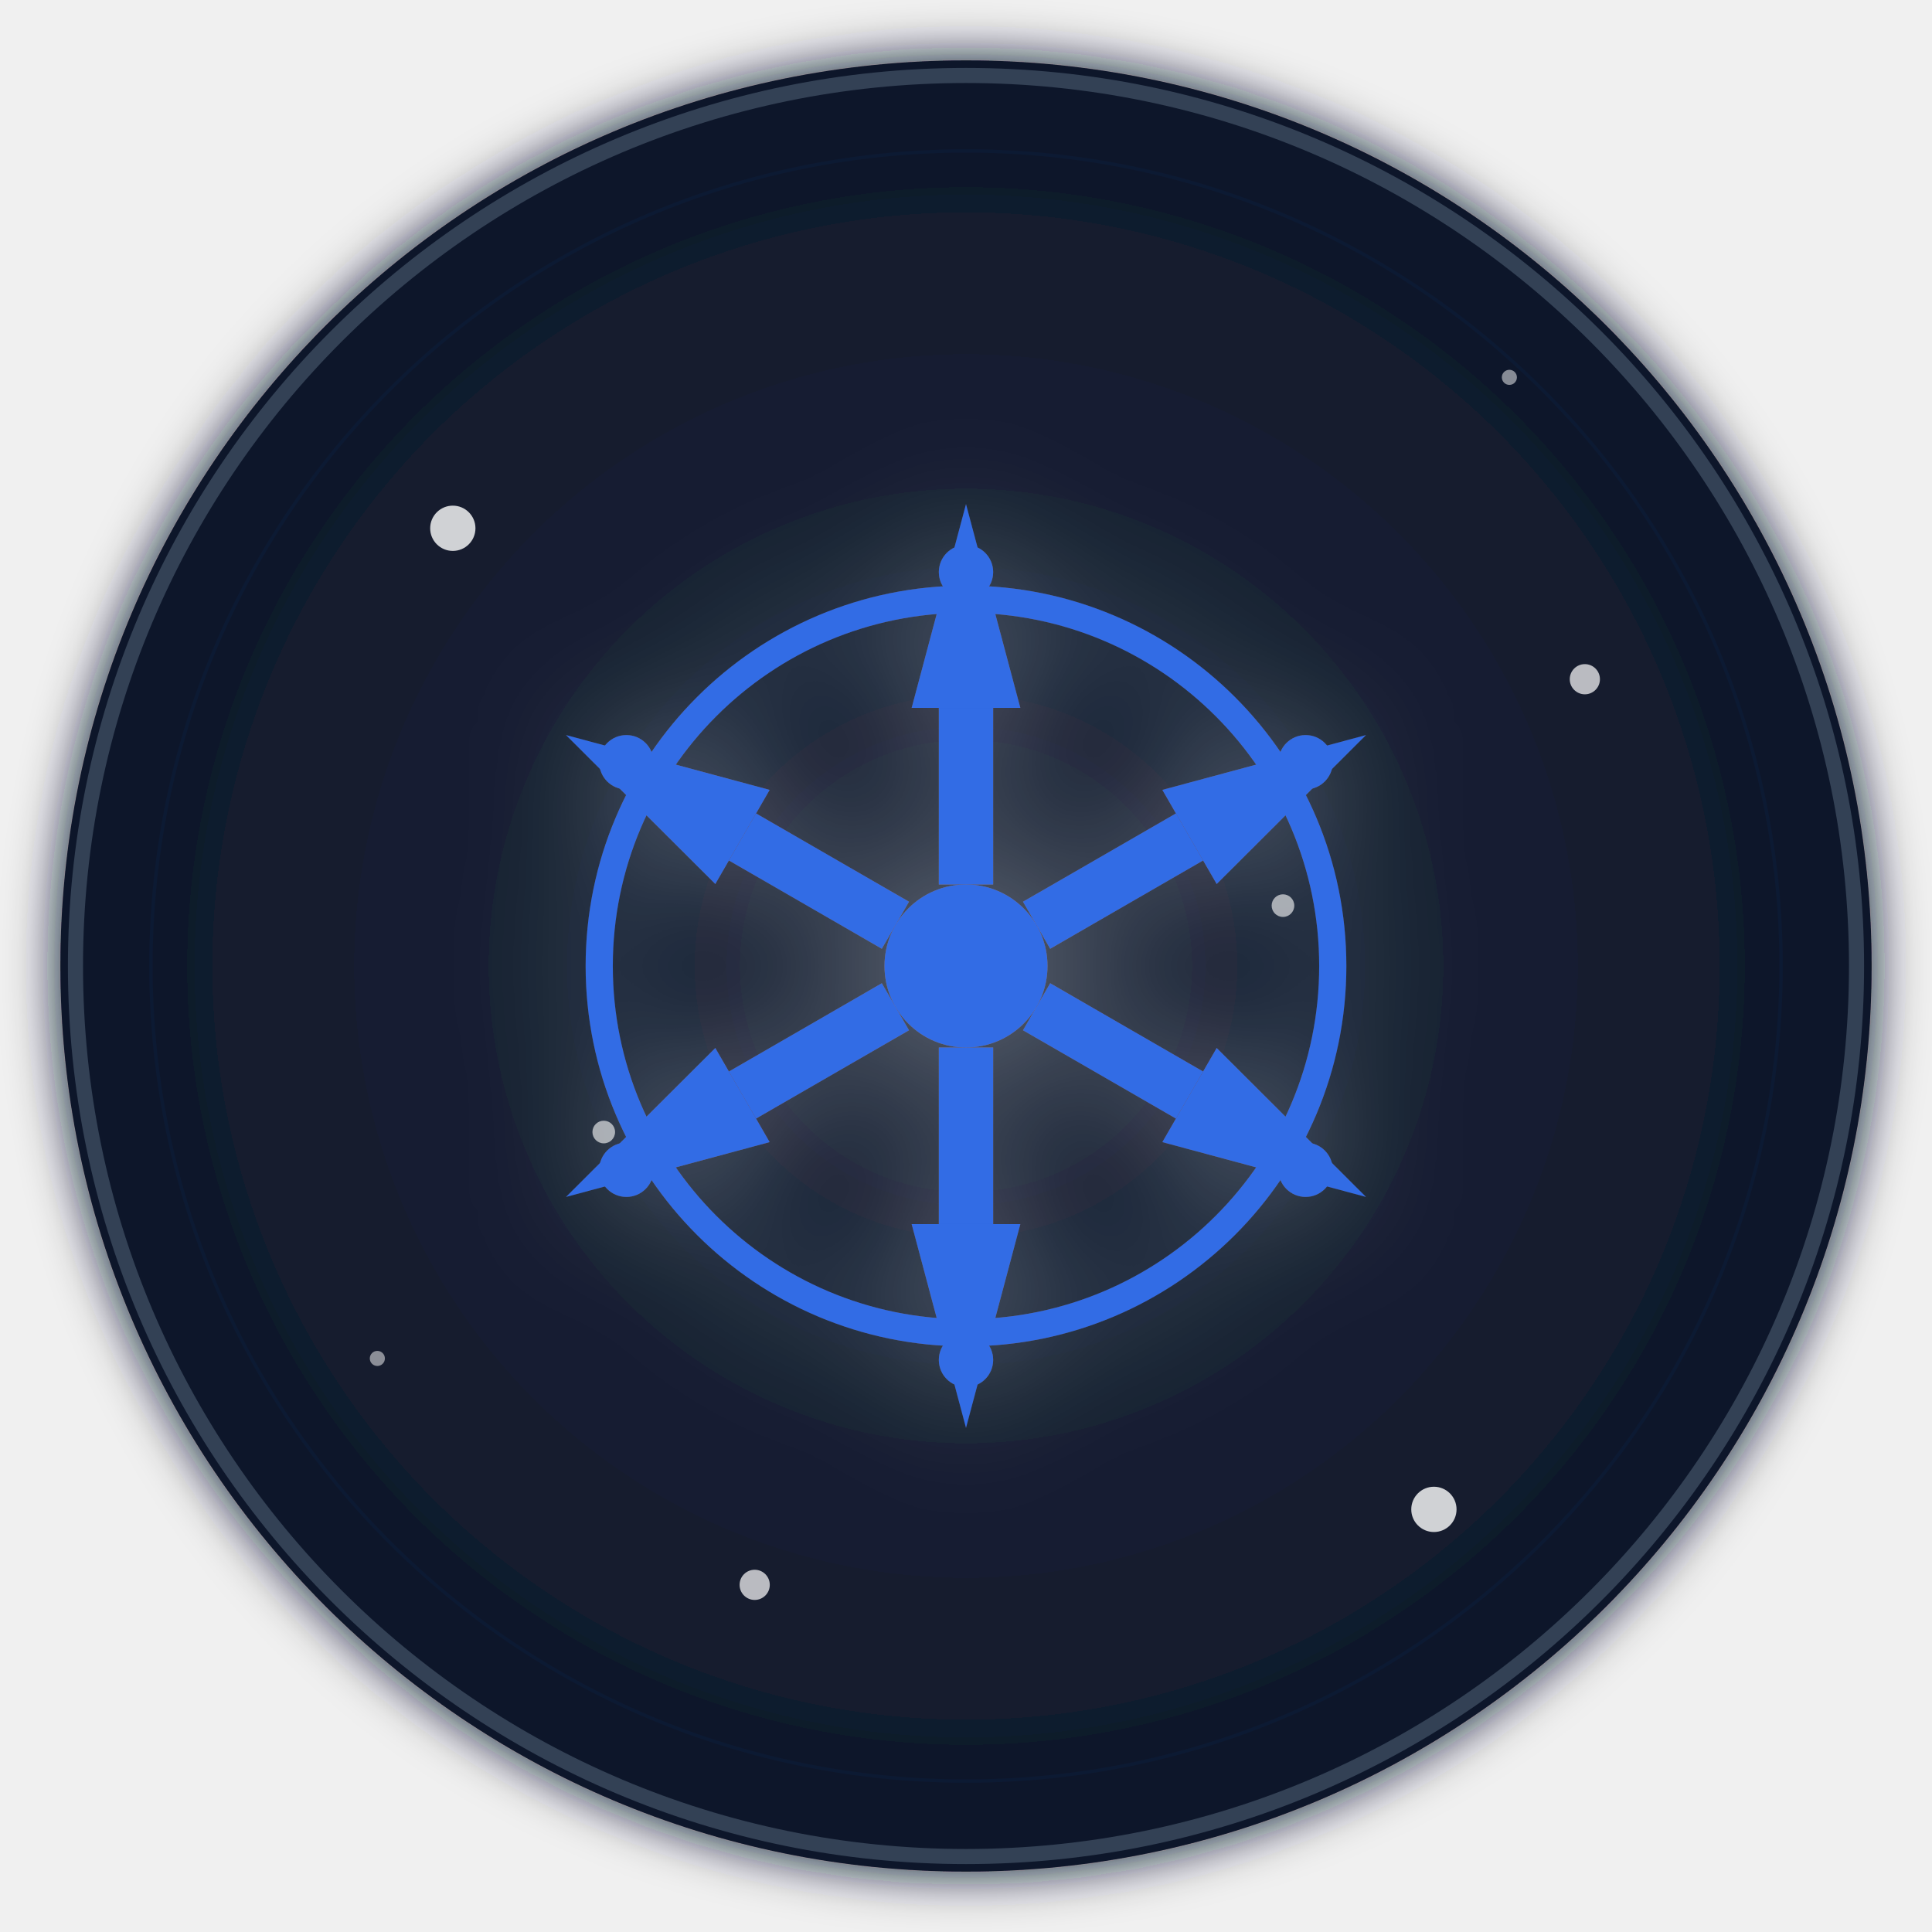
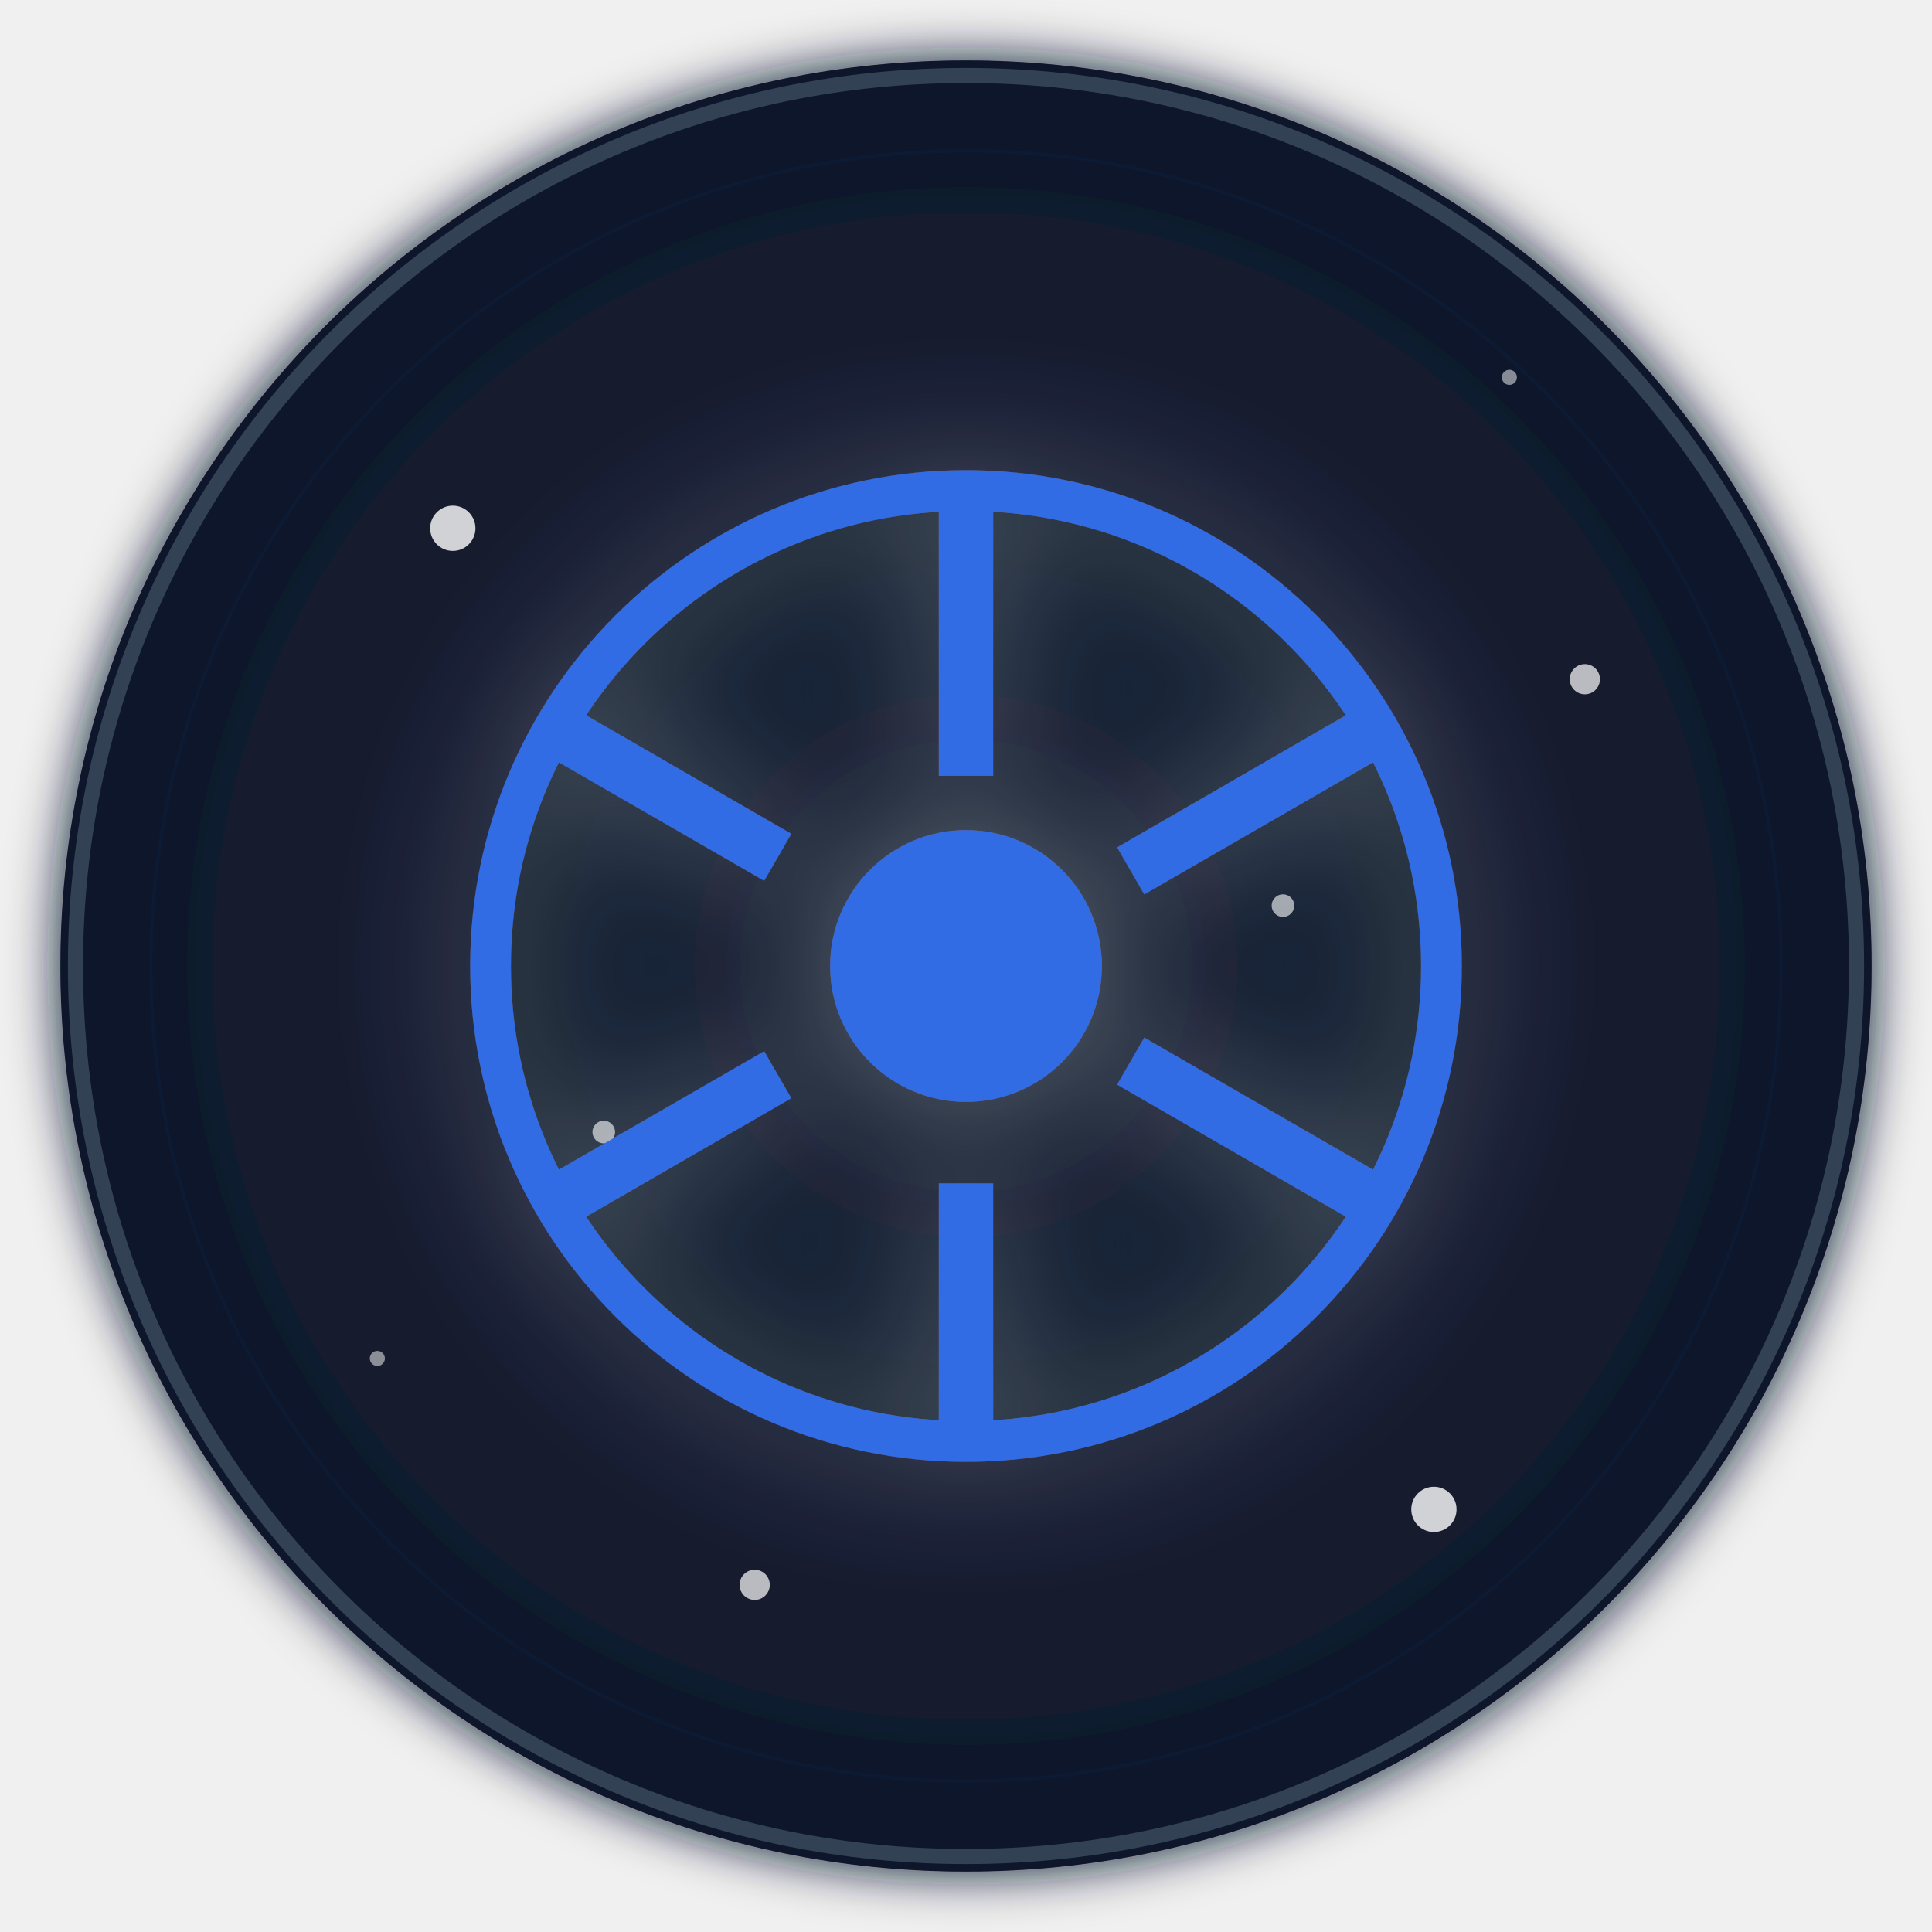
<svg xmlns="http://www.w3.org/2000/svg" width="256" height="256" viewBox="0 0 256 256" fill="none">
  <defs>
    <radialGradient id="grad1" cx="50%" cy="50%" r="50%" fx="50%" fy="50%">
      <stop offset="0%" style="stop-color:#1e293b;stop-opacity:1" />
      <stop offset="100%" style="stop-color:#0f172a;stop-opacity:1" />
    </radialGradient>
    <filter id="glow">
      <feGaussianBlur stdDeviation="3.5" result="coloredBlur" />
      <feMerge>
        <feMergeNode in="coloredBlur" />
        <feMergeNode in="SourceGraphic" />
      </feMerge>
    </filter>
  </defs>
  <circle cx="128" cy="128" r="120" fill="url(#grad1)" filter="url(#glow)" />
  <circle cx="128" cy="128" r="118" fill="transparent" stroke="#334155" stroke-width="2" />
  <circle cx="60" cy="70" r="3" fill="white" opacity="0.8" />
  <circle cx="190" cy="200" r="3" fill="white" opacity="0.8" />
  <circle cx="100" cy="210" r="2" fill="white" opacity="0.7" />
  <circle cx="210" cy="90" r="2" fill="white" opacity="0.7" />
  <circle cx="80" cy="150" r="1.5" fill="white" opacity="0.6" />
  <circle cx="170" cy="120" r="1.5" fill="white" opacity="0.6" />
  <circle cx="50" cy="180" r="1" fill="white" opacity="0.5" />
  <circle cx="200" cy="50" r="1" fill="white" opacity="0.5" />
  <g style="filter: drop-shadow(0 0 8px rgba(255, 255, 255, 0.3));">
    <g transform="translate(128, 128) scale(0.9) translate(-128, -128)">
      <g fill="#326CE5">
-         <circle cx="128" cy="128" r="12" fill="#326CE5" />
-         <path d="M128 60 L120 90 L136 90 Z" fill="#326CE5" />
-         <rect x="124" y="90" width="8" height="26" fill="#326CE5" />
+         <circle cx="128" cy="128" r="20" fill="#326CE5" />
+         <rect x="124" y="60" width="8" height="40" fill="#326CE5" />
+         <rect x="124" y="160" width="8" height="40" fill="#326CE5" />
        <g transform="rotate(60 128 128)">
-           <path d="M128 60 L120 90 L136 90 Z" fill="#326CE5" />
-           <rect x="124" y="90" width="8" height="26" fill="#326CE5" />
+           <rect x="124" y="60" width="8" height="40" fill="#326CE5" />
+           <rect x="124" y="160" width="8" height="40" fill="#326CE5" />
        </g>
        <g transform="rotate(120 128 128)">
-           <path d="M128 60 L120 90 L136 90 Z" fill="#326CE5" />
-           <rect x="124" y="90" width="8" height="26" fill="#326CE5" />
+           <rect x="124" y="60" width="8" height="40" fill="#326CE5" />
+           <rect x="124" y="160" width="8" height="40" fill="#326CE5" />
        </g>
-         <g transform="rotate(180 128 128)">
-           <path d="M128 60 L120 90 L136 90 Z" fill="#326CE5" />
-           <rect x="124" y="90" width="8" height="26" fill="#326CE5" />
-         </g>
-         <g transform="rotate(240 128 128)">
-           <path d="M128 60 L120 90 L136 90 Z" fill="#326CE5" />
-           <rect x="124" y="90" width="8" height="26" fill="#326CE5" />
-         </g>
-         <g transform="rotate(300 128 128)">
-           <path d="M128 60 L120 90 L136 90 Z" fill="#326CE5" />
-           <rect x="124" y="90" width="8" height="26" fill="#326CE5" />
-         </g>
-         <circle cx="128" cy="128" r="54" fill="none" stroke="#326CE5" stroke-width="4" />
-         <circle cx="128" cy="70" r="4" fill="#326CE5" />
-         <circle cx="178" cy="98" r="4" fill="#326CE5" />
-         <circle cx="178" cy="158" r="4" fill="#326CE5" />
-         <circle cx="128" cy="186" r="4" fill="#326CE5" />
-         <circle cx="78" cy="158" r="4" fill="#326CE5" />
-         <circle cx="78" cy="98" r="4" fill="#326CE5" />
+         <circle cx="128" cy="128" r="70" fill="none" stroke="#326CE5" stroke-width="6" />
      </g>
      <circle cx="128" cy="128" r="120" fill="none" stroke="#326CE5" stroke-width="0.5" opacity="0.05" />
    </g>
  </g>
</svg>
